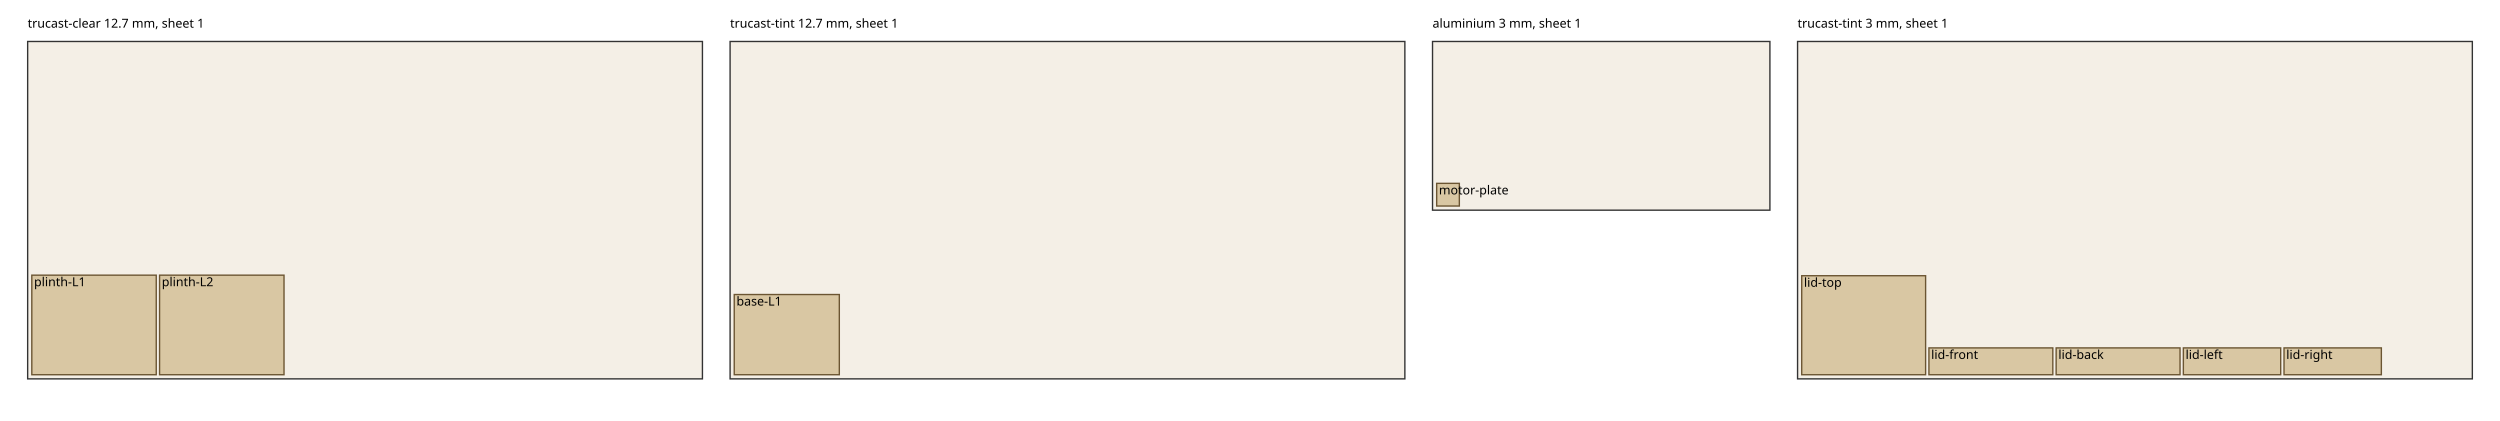
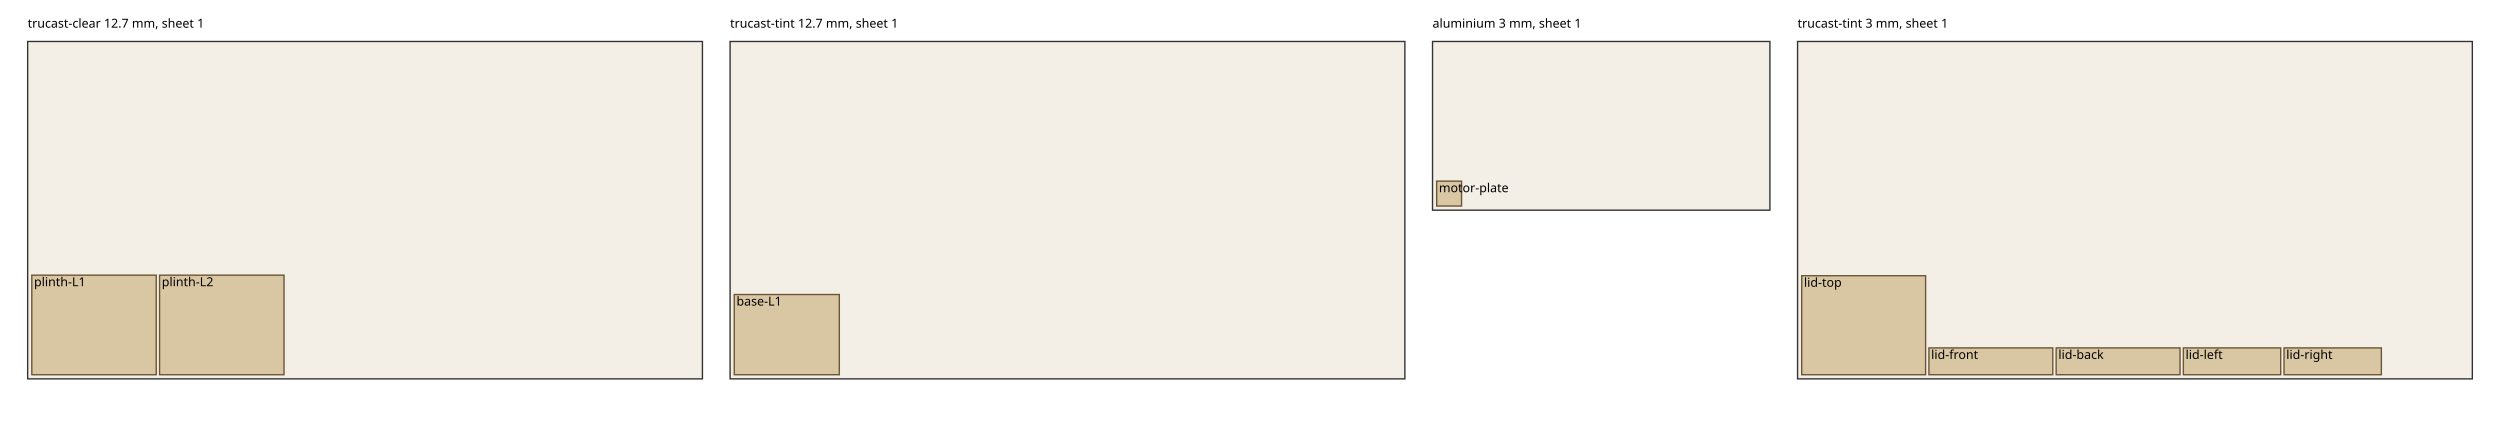
<svg xmlns="http://www.w3.org/2000/svg" width="1808" height="304" font-family="sans-serif" font-size="9">
  <rect x="20.0" y="30" width="488.0" height="244.0" fill="#f4efe6" stroke="#333" />
  <text x="20.0" y="20">trucast-clear 12.7 mm, sheet 1</text>
  <rect x="23.0" y="199.0" width="90.0" height="72.0" fill="#d9c7a3" stroke="#6b5532" />
  <text x="24.6" y="207.0">plinth-L1</text>
  <rect x="115.4" y="199.0" width="90.0" height="72.0" fill="#d9c7a3" stroke="#6b5532" />
  <text x="117.0" y="207.0">plinth-L2</text>
  <rect x="528.0" y="30" width="488.0" height="244.0" fill="#f4efe6" stroke="#333" />
  <text x="528.0" y="20">trucast-tint 12.7 mm, sheet 1</text>
  <rect x="531.0" y="213.0" width="76.0" height="58.0" fill="#d9c7a3" stroke="#6b5532" />
  <text x="532.6" y="221.0">base-L1</text>
  <rect x="1036.0" y="30" width="244.0" height="122.0" fill="#f4efe6" stroke="#333" />
  <text x="1036.0" y="20">aluminium 3 mm, sheet 1</text>
-   <rect x="1039.0" y="132.6" width="16.4" height="16.4" fill="#d9c7a3" stroke="#6b5532" />
-   <text x="1040.6" y="140.6">motor-plate</text>
+   <rect x="1039.0" y="131.0" width="18.0" height="18.0" fill="#d9c7a3" stroke="#6b5532" />
+   <text x="1040.6" y="139.0">motor-plate</text>
  <rect x="1300.0" y="30" width="488.0" height="244.0" fill="#f4efe6" stroke="#333" />
  <text x="1300.0" y="20">trucast-tint 3 mm, sheet 1</text>
  <rect x="1303.0" y="199.4" width="89.6" height="71.6" fill="#d9c7a3" stroke="#6b5532" />
  <text x="1304.6" y="207.4">lid-top</text>
  <rect x="1395.0" y="251.6" width="89.6" height="19.4" fill="#d9c7a3" stroke="#6b5532" />
  <text x="1396.6" y="259.6">lid-front</text>
  <rect x="1487.0" y="251.6" width="89.6" height="19.4" fill="#d9c7a3" stroke="#6b5532" />
  <text x="1488.6" y="259.6">lid-back</text>
  <rect x="1579.0" y="251.6" width="70.4" height="19.4" fill="#d9c7a3" stroke="#6b5532" />
  <text x="1580.6" y="259.6">lid-left</text>
  <rect x="1651.8" y="251.6" width="70.4" height="19.4" fill="#d9c7a3" stroke="#6b5532" />
  <text x="1653.4" y="259.6">lid-right</text>
</svg>
